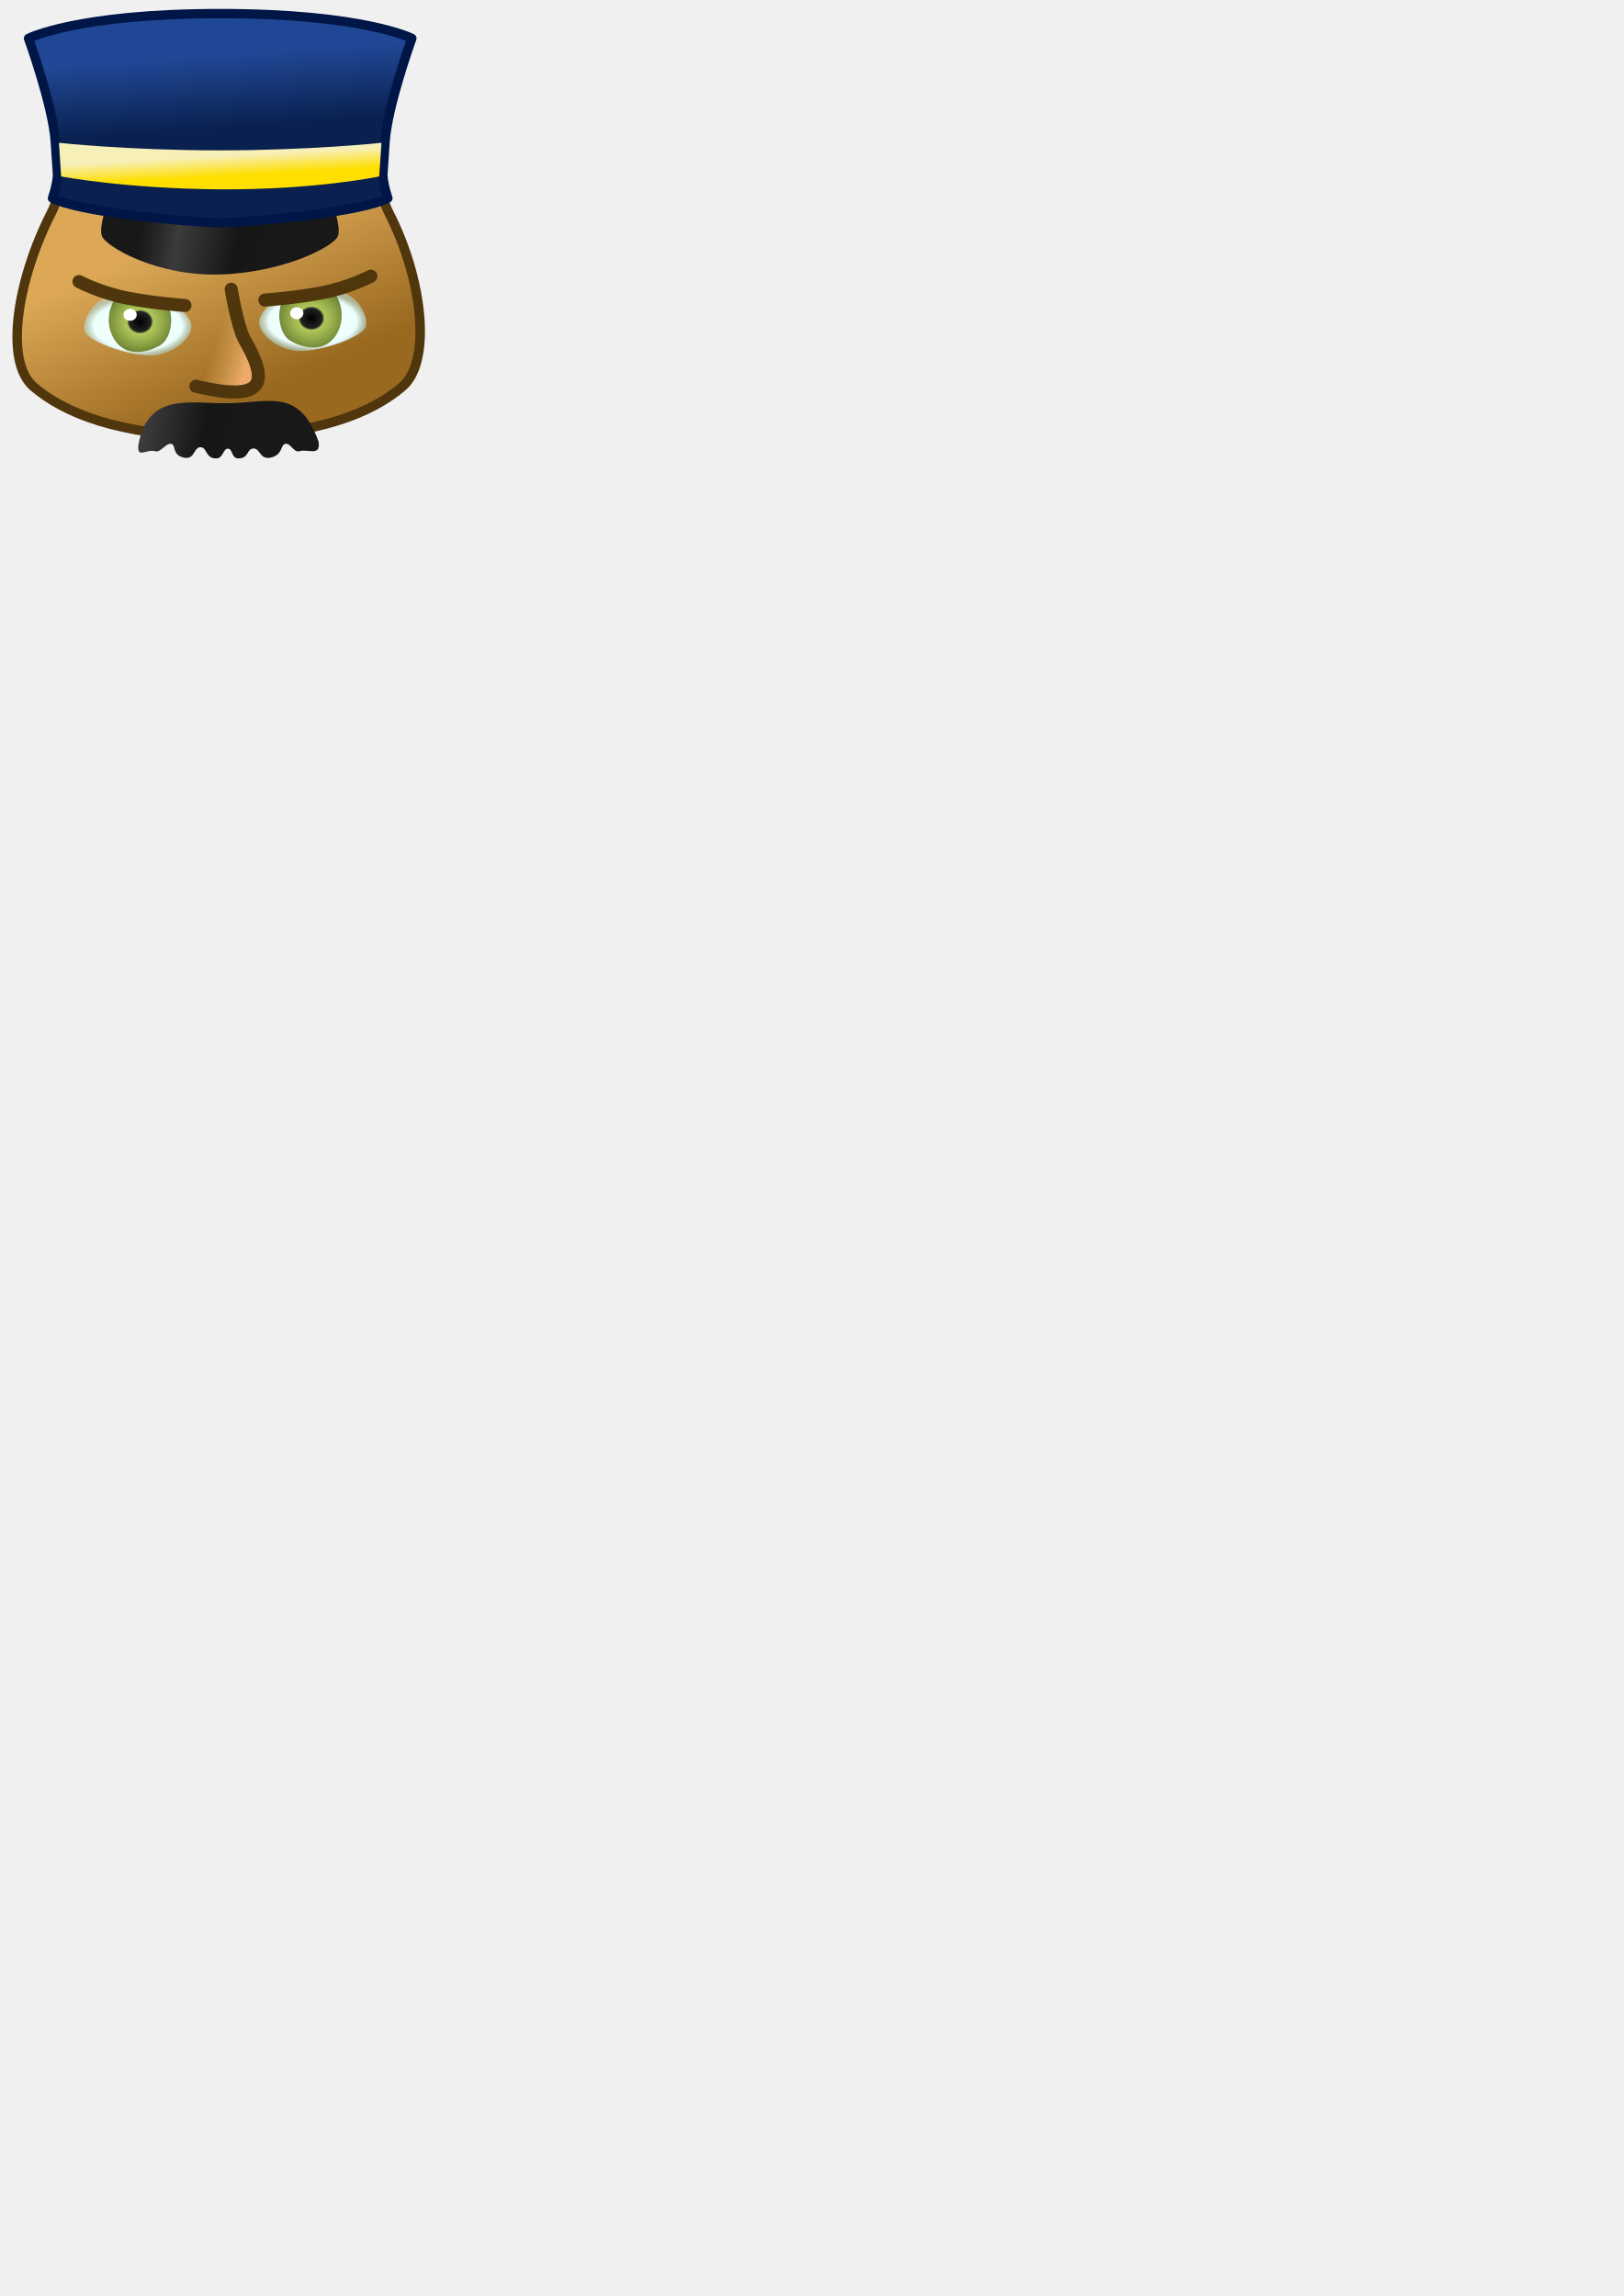
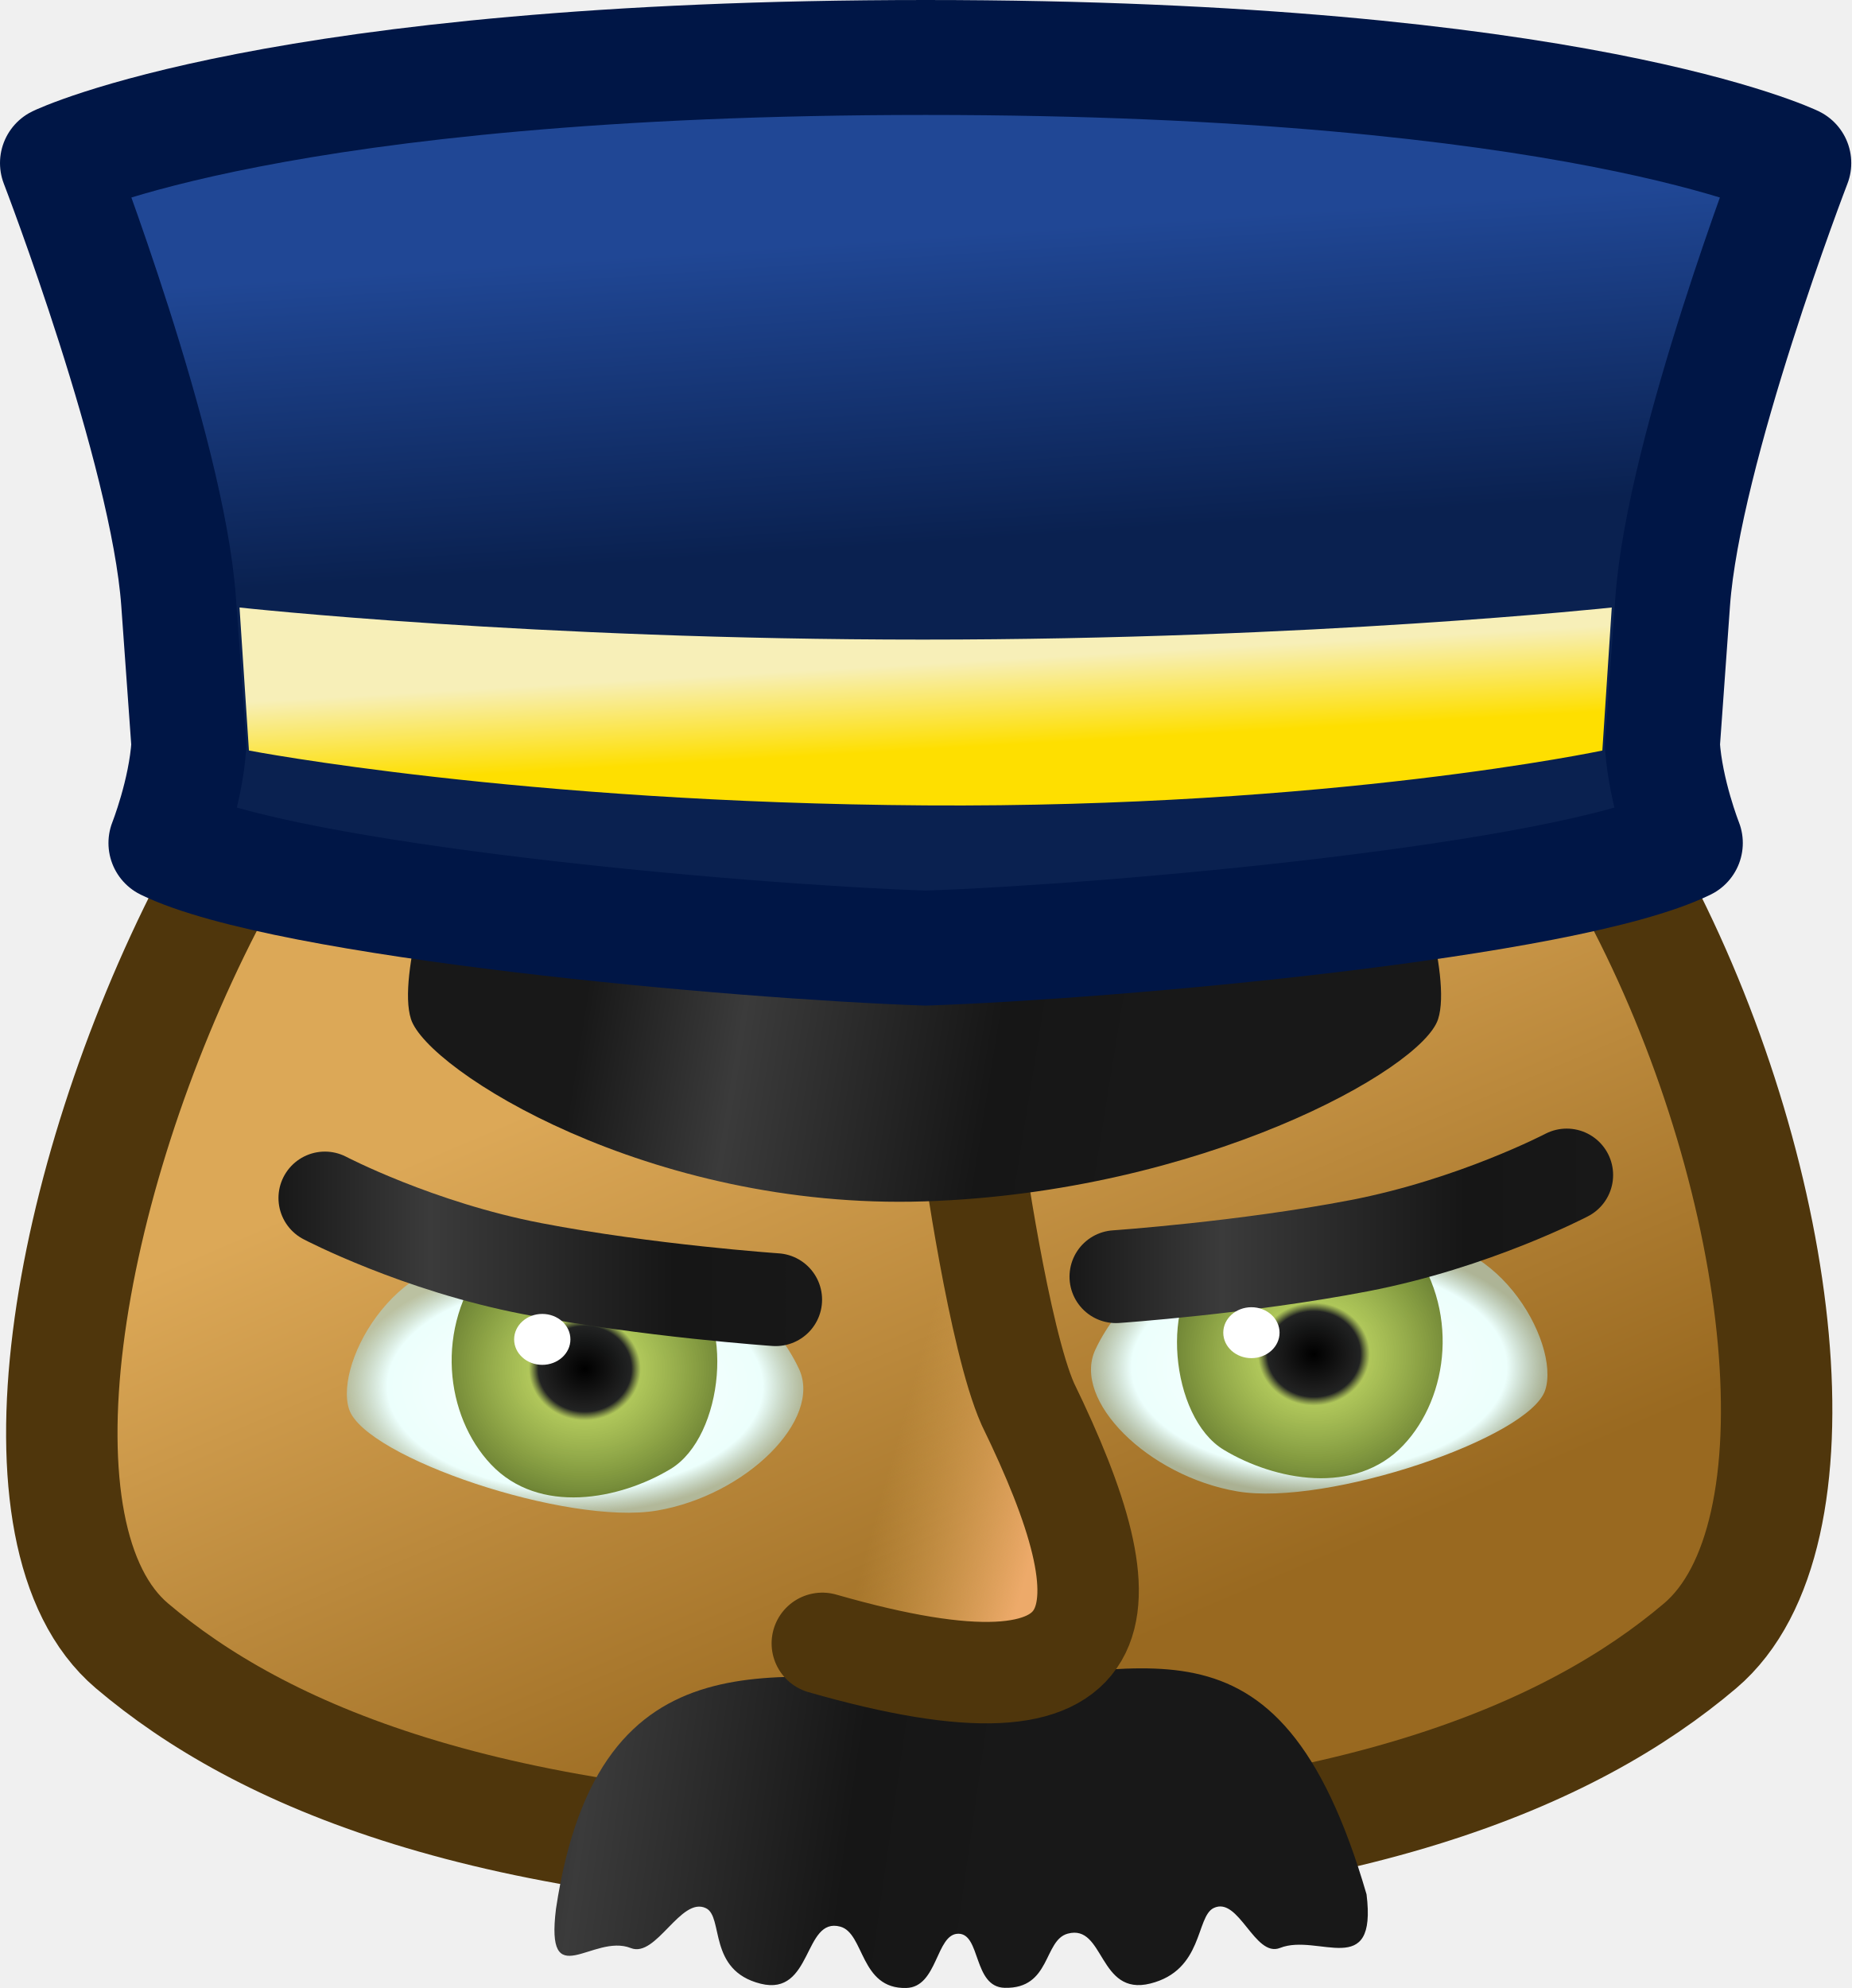
- <svg xmlns="http://www.w3.org/2000/svg" xmlns:xlink="http://www.w3.org/1999/xlink" width="744.094" height="1052.362" id="svg2" version="1.1">
+ <svg xmlns="http://www.w3.org/2000/svg" xmlns:xlink="http://www.w3.org/1999/xlink" width="199.396" height="214.12" id="svg2" version="1.1">
  <defs id="defs4">
    <linearGradient id="linearGradient4186">
      <stop style="stop-color:#11132c;stop-opacity:1;" offset="0" id="stop4188" />
      <stop style="stop-color:#363957;stop-opacity:1;" offset="1" id="stop4190" />
    </linearGradient>
    <linearGradient id="linearGradient4018">
      <stop style="stop-color:#ffffff;stop-opacity:1;" offset="0" id="stop4020" />
      <stop id="stop4026" offset="0.822" style="stop-color:#ecfffc;stop-opacity:1;" />
      <stop style="stop-color:#afd5d0;stop-opacity:0.638;" offset="1" id="stop4022" />
    </linearGradient>
    <linearGradient id="linearGradient3991">
      <stop style="stop-color:#edaa6a;stop-opacity:1" offset="0" id="stop3993" />
      <stop style="stop-color:#dca857;stop-opacity:0" offset="1" id="stop3995" />
    </linearGradient>
    <linearGradient id="linearGradient3983">
      <stop style="stop-color:#dca857;stop-opacity:1;" offset="0" id="stop3985" />
      <stop style="stop-color:#996920;stop-opacity:1;" offset="1" id="stop3987" />
    </linearGradient>
    <linearGradient id="linearGradient3936">
      <stop id="stop3938" offset="0" style="stop-color:#fedf00;stop-opacity:1;" />
      <stop style="stop-color:#f7efb8;stop-opacity:1" offset="1" id="stop3940" />
    </linearGradient>
    <linearGradient id="linearGradient3926">
      <stop id="stop3928" offset="0" style="stop-color:#181818;stop-opacity:1;" />
      <stop style="stop-color:#3b3b3b;stop-opacity:1" offset="0.279" id="stop3930" />
      <stop id="stop3932" offset="0.729" style="stop-color:#161616;stop-opacity:1;" />
      <stop id="stop3934" offset="1" style="stop-color:#181818;stop-opacity:1;" />
    </linearGradient>
    <linearGradient id="linearGradient3793">
      <stop style="stop-color:#181818;stop-opacity:1;" offset="0" id="stop3795" />
      <stop id="stop3801" offset="0.205" style="stop-color:#222222;stop-opacity:1;" />
      <stop style="stop-color:#161616;stop-opacity:1;" offset="0.603" id="stop3803" />
      <stop style="stop-color:#181818;stop-opacity:1;" offset="1" id="stop3797" />
    </linearGradient>
    <linearGradient id="linearGradient3783">
      <stop style="stop-color:#0a2150;stop-opacity:1;" offset="0" id="stop3785" />
      <stop style="stop-color:#204795;stop-opacity:1" offset="1" id="stop3787" />
    </linearGradient>
    <linearGradient id="linearGradient3773">
      <stop style="stop-color:#fedf00;stop-opacity:1;" offset="0" id="stop3775" />
      <stop id="stop3781" offset="1" style="stop-color:#eedf6f;stop-opacity:1;" />
    </linearGradient>
    <linearGradient xlink:href="#linearGradient3773" id="linearGradient3779" x1="319.466" y1="251.068" x2="319.115" y2="239.847" gradientUnits="userSpaceOnUse" gradientTransform="matrix(0.9753908,0,0,1,7.888108,0)" />
-     <linearGradient xlink:href="#linearGradient3783" id="linearGradient3789" x1="284.047" y1="226.901" x2="280.951" y2="186.814" gradientUnits="userSpaceOnUse" gradientTransform="matrix(0.8885507,0,0,0.8214178,-183.706,-125.5054)" />
+     <linearGradient xlink:href="#linearGradient3783" id="linearGradient3789" x1="284.047" y1="226.901" x2="280.951" y2="186.814" gradientUnits="userSpaceOnUse" gradientTransform="matrix(0.945907,0,0,0.8214178,-202.0778,-125.5054)" />
    <linearGradient xlink:href="#linearGradient3793" id="linearGradient3799" x1="242.859" y1="288.065" x2="320.518" y2="288.065" gradientUnits="userSpaceOnUse" />
    <linearGradient xlink:href="#linearGradient3773-8" id="linearGradient3779-9" x1="319.466" y1="251.068" x2="319.115" y2="239.847" gradientUnits="userSpaceOnUse" gradientTransform="matrix(-0.9753908,0,0,1,632.7309,-7.23e-6)" />
    <linearGradient id="linearGradient3773-8">
      <stop style="stop-color:#fedf00;stop-opacity:1;" offset="0" id="stop3775-6" />
      <stop id="stop3781-6" offset="1" style="stop-color:#eedf6f;stop-opacity:1;" />
    </linearGradient>
    <linearGradient gradientTransform="matrix(-1,0,0,1,640.619,-7.23e-6)" xlink:href="#linearGradient3783-4" id="linearGradient3789-5" x1="284.047" y1="210.039" x2="281.943" y2="173.92" gradientUnits="userSpaceOnUse" />
    <linearGradient id="linearGradient3783-4">
      <stop style="stop-color:#0a2150;stop-opacity:1;" offset="0" id="stop3785-2" />
      <stop style="stop-color:#214897;stop-opacity:1;" offset="1" id="stop3787-9" />
    </linearGradient>
    <linearGradient xlink:href="#linearGradient3793-9" id="linearGradient3799-2" x1="242.859" y1="288.065" x2="320.518" y2="288.065" gradientUnits="userSpaceOnUse" />
    <linearGradient id="linearGradient3793-9">
      <stop style="stop-color:#181818;stop-opacity:1;" offset="0" id="stop3795-4" />
      <stop id="stop3801-7" offset="0.205" style="stop-color:#222222;stop-opacity:1;" />
      <stop style="stop-color:#161616;stop-opacity:1;" offset="0.603" id="stop3803-6" />
      <stop style="stop-color:#181818;stop-opacity:1;" offset="1" id="stop3797-0" />
    </linearGradient>
    <linearGradient gradientTransform="matrix(-1,0,0,1,640.619,-7.23e-6)" y2="288.065" x2="320.518" y1="288.065" x1="242.859" gradientUnits="userSpaceOnUse" id="linearGradient3832" xlink:href="#linearGradient3793-9" />
    <linearGradient xlink:href="#linearGradient3793" id="linearGradient3880" gradientUnits="userSpaceOnUse" x1="242.859" y1="288.065" x2="320.518" y2="288.065" gradientTransform="matrix(1.153862,0,0,1.008621,-49.28979,-3.521749)" />
    <linearGradient xlink:href="#linearGradient3793-5" id="linearGradient3880-5" gradientUnits="userSpaceOnUse" x1="242.859" y1="288.065" x2="320.518" y2="288.065" gradientTransform="matrix(1.153862,0,0,1.008621,-49.28979,-2.645049)" />
    <linearGradient id="linearGradient3793-5">
      <stop style="stop-color:#181818;stop-opacity:1;" offset="0" id="stop3795-2" />
      <stop id="stop3801-76" offset="0.205" style="stop-color:#222222;stop-opacity:1;" />
      <stop style="stop-color:#161616;stop-opacity:1;" offset="0.603" id="stop3803-0" />
      <stop style="stop-color:#181818;stop-opacity:1;" offset="1" id="stop3797-3" />
    </linearGradient>
    <linearGradient y2="296.409" x2="287.391" y1="279.373" x1="370.2" gradientTransform="matrix(-0.7042027,0,0,0.828499,545.6848,51.74423)" gradientUnits="userSpaceOnUse" id="linearGradient3899" xlink:href="#linearGradient3926" />
    <linearGradient xlink:href="#linearGradient3936" id="linearGradient3924" gradientUnits="userSpaceOnUse" gradientTransform="matrix(-0.8666842,0,0,0.8214178,378.5075,-125.5054)" x1="319.466" y1="251.068" x2="320.132" y2="239.847" />
    <linearGradient xlink:href="#linearGradient3983" id="linearGradient3989" x1="284.168" y1="324.832" x2="320.867" y2="401.702" gradientUnits="userSpaceOnUse" gradientTransform="matrix(1.009143,0,0,0.9043834,-222.8038,-176.7)" />
-     <linearGradient xlink:href="#linearGradient3991" id="linearGradient3997" x1="332.09" y1="347.153" x2="315.608" y2="342.244" gradientUnits="userSpaceOnUse" gradientTransform="matrix(1,0,0,0.9042206,-219.4043,-145.9329)" />
+     <linearGradient xlink:href="#linearGradient3991" id="linearGradient3997" x1="332.09" y1="347.153" x2="315.608" y2="342.244" gradientUnits="userSpaceOnUse" gradientTransform="matrix(1,0,0,1.079528,-219.4043,-208.5476)" />
    <radialGradient xlink:href="#linearGradient4018" id="radialGradient4024" cx="280.154" cy="329.961" fx="280.154" fy="329.961" r="30.425" gradientTransform="matrix(0.8079864,0,0,0.4470355,-163.2125,1.854335)" gradientUnits="userSpaceOnUse" />
    <radialGradient xlink:href="#linearGradient4018-2" id="radialGradient4024-3" cx="280.154" cy="329.961" fx="280.154" fy="329.961" r="30.425" gradientTransform="matrix(0.8079864,0,0,0.4470355,59.5237,186.2807)" gradientUnits="userSpaceOnUse" />
    <linearGradient id="linearGradient4018-2">
      <stop style="stop-color:#000000;stop-opacity:1;" offset="0" id="stop4020-3" />
      <stop id="stop4065" offset="0.21" style="stop-color:#000000;stop-opacity:0.863;" />
      <stop id="stop4026-1" offset="0.253" style="stop-color:#95b21e;stop-opacity:0.731;" />
      <stop style="stop-color:#283812;stop-opacity:1;" offset="1" id="stop4022-0" />
    </linearGradient>
    <radialGradient r="30.425" fy="315.441" fx="284.319" cy="315.441" cx="284.319" gradientTransform="matrix(0.7829231,0,0,0.7205739,-158.402,-79.83795)" gradientUnits="userSpaceOnUse" id="radialGradient4044" xlink:href="#linearGradient4018-2" />
    <radialGradient xlink:href="#linearGradient4018-22" id="radialGradient4024-2" cx="280.154" cy="329.961" fx="280.154" fy="329.961" r="30.425" gradientTransform="matrix(0.8079864,0,0,0.4470355,59.5237,186.2807)" gradientUnits="userSpaceOnUse" />
    <linearGradient id="linearGradient4018-22">
      <stop style="stop-color:#ffffff;stop-opacity:1;" offset="0" id="stop4020-2" />
      <stop id="stop4026-2" offset="0.822" style="stop-color:#ecfffc;stop-opacity:1;" />
      <stop style="stop-color:#afd5d0;stop-opacity:0.638;" offset="1" id="stop4022-4" />
    </linearGradient>
    <radialGradient r="30.425" fy="316.102" fx="283.711" cy="316.102" cx="283.711" gradientTransform="matrix(-0.7829231,0,0,0.7205739,364.8478,-81.9044)" gradientUnits="userSpaceOnUse" id="radialGradient4044-6" xlink:href="#linearGradient4018-2" />
    <linearGradient id="linearGradient4018-2-9">
      <stop style="stop-color:#000000;stop-opacity:1;" offset="0" id="stop4020-3-6" />
      <stop id="stop4065-1" offset="0.256" style="stop-color:#000000;stop-opacity:0.863;" />
      <stop id="stop4026-1-7" offset="0.287" style="stop-color:#95b21e;stop-opacity:0.731;" />
      <stop style="stop-color:#283812;stop-opacity:1;" offset="1" id="stop4022-0-8" />
    </linearGradient>
    <radialGradient r="30.425" fy="329.961" fx="280.154" cy="329.961" cx="280.154" gradientTransform="matrix(-0.8079864,0,0,0.4470355,369.6582,-0.2121148)" gradientUnits="userSpaceOnUse" id="radialGradient4090" xlink:href="#linearGradient4018-22" />
    <linearGradient id="linearGradient3991-0">
      <stop style="stop-color:#edaa6a;stop-opacity:1" offset="0" id="stop3993-1" />
      <stop style="stop-color:#dca857;stop-opacity:0" offset="1" id="stop3995-2" />
    </linearGradient>
    <linearGradient y2="342.244" x2="315.608" y1="347.153" x1="332.09" gradientTransform="matrix(1,0,0,0.9042206,-306.1819,-275.4883)" gradientUnits="userSpaceOnUse" id="linearGradient4148" xlink:href="#linearGradient3991-0" />
    <linearGradient xlink:href="#linearGradient4186" id="linearGradient4192" x1="308.86" y1="375.022" x2="307.111" y2="391.888" gradientUnits="userSpaceOnUse" />
    <linearGradient xlink:href="#linearGradient4186-2" id="linearGradient4192-0" x1="308.86" y1="375.022" x2="307.111" y2="391.888" gradientUnits="userSpaceOnUse" />
    <linearGradient id="linearGradient4186-2">
      <stop style="stop-color:#11132c;stop-opacity:1;" offset="0" id="stop4188-5" />
      <stop style="stop-color:#363957;stop-opacity:1;" offset="1" id="stop4190-9" />
    </linearGradient>
    <linearGradient gradientTransform="matrix(-0.7646003,0,0,1.152729,571.3133,-59.61794)" y2="391.888" x2="307.111" y1="368.863" x1="310.021" gradientUnits="userSpaceOnUse" id="linearGradient4209-8" xlink:href="#linearGradient4186-2-1" />
    <linearGradient id="linearGradient4186-2-1">
      <stop style="stop-color:#11132c;stop-opacity:1;" offset="0" id="stop4188-5-3" />
      <stop style="stop-color:#363957;stop-opacity:1;" offset="1" id="stop4190-9-0" />
    </linearGradient>
    <linearGradient y2="391.888" x2="307.111" y1="368.863" x1="310.021" gradientTransform="matrix(-1.786561,0,0,2.523138,896.7578,-680.0415)" gradientUnits="userSpaceOnUse" id="linearGradient4243" xlink:href="#linearGradient4186-2-1" />
-     <linearGradient y2="296.409" x2="287.391" y1="279.373" x1="370.2" gradientTransform="matrix(-0.7042027,0,0,0.828499,326.2805,-128.3982)" gradientUnits="userSpaceOnUse" id="linearGradient3899-1" xlink:href="#linearGradient3926-8" />
+     <linearGradient y2="296.409" x2="287.391" y1="279.373" x1="370.2" gradientTransform="matrix(-0.7452888,0,0,1.081327,339.2068,-227.6784)" gradientUnits="userSpaceOnUse" id="linearGradient3899-1" xlink:href="#linearGradient3926-8" />
    <linearGradient id="linearGradient3926-8">
      <stop id="stop3928-8" offset="0" style="stop-color:#181818;stop-opacity:1;" />
      <stop style="stop-color:#3b3b3b;stop-opacity:1" offset="0.279" id="stop3930-5" />
      <stop id="stop3932-8" offset="0.729" style="stop-color:#161616;stop-opacity:1;" />
      <stop id="stop3934-4" offset="1" style="stop-color:#181818;stop-opacity:1;" />
    </linearGradient>
    <linearGradient y2="296.409" x2="287.391" y1="279.373" x1="370.2" gradientTransform="matrix(-0.7042027,0,0,0.828499,279.9234,-220.5028)" gradientUnits="userSpaceOnUse" id="linearGradient4337" xlink:href="#linearGradient3926-8" />
-     <linearGradient xlink:href="#linearGradient3926" id="linearGradient4359" gradientUnits="userSpaceOnUse" gradientTransform="matrix(-0.7042027,0,0,0.828499,326.2805,-128.3982)" x1="370.2" y1="279.373" x2="287.391" y2="296.409" />
+     <linearGradient xlink:href="#linearGradient3926" id="linearGradient4359" gradientUnits="userSpaceOnUse" gradientTransform="matrix(-0.7198239,0,0,0.9174395,331.2826,-152.0695)" x1="370.2" y1="279.373" x2="287.391" y2="296.409" />
+     <linearGradient xlink:href="#linearGradient3926" id="linearGradient4406" x1="116.402" y1="132.06" x2="174.953" y2="132.06" gradientUnits="userSpaceOnUse" />
+     <linearGradient xlink:href="#linearGradient3926" id="linearGradient4408" x1="31.201" y1="134.536" x2="89.751" y2="134.536" gradientUnits="userSpaceOnUse" />
  </defs>
-   <g id="layer1">
-     <path style="fill:url(#linearGradient3989);fill-opacity:1;stroke:#4f360c;stroke-width:4.351;stroke-linecap:butt;stroke-linejoin:round;stroke-miterlimit:4;stroke-opacity:1;stroke-dasharray:none" d="m 184.323,177.292 c 13.817,-11.723 9.239,-49.875 -6.133,-79.783 -11.889,-23.132 2.129,-73.583 -78.32,-75.072 -80.449,1.489 -64.431,51.94 -76.32,75.072 C 8.179,127.417 1.6,165.569 15.417,177.292 c 13.817,11.723 38.035,22.293 84.453,23.037 46.418,-0.744 70.636,-11.314 84.453,-23.037 z" id="path3942-7" />
-     <path style="fill:url(#linearGradient4359);fill-opacity:1;stroke:none" d="m 154.899,108.084 c 1.507,-4.307 -2.865,-15.979 -2.865,-15.979 0,0 -29.882,11.04 -51.249,11.04 -21.367,0 -51.249,-11.04 -51.249,-11.04 0,0 -4.372,11.673 -2.865,15.979 1.729,4.939 25.062,18.587 54.113,17.723 29.051,-0.864 52.384,-12.784 54.113,-17.723 z" id="path3791-3" />
-     <path style="color:#000000;fill:url(#linearGradient3997);fill-opacity:1;fill-rule:nonzero;stroke:#4f360c;stroke-width:6;stroke-linecap:round;stroke-linejoin:round;stroke-miterlimit:4;stroke-opacity:1;stroke-dasharray:none;stroke-dashoffset:0;marker:none;visibility:visible;display:inline;overflow:visible;enable-background:accumulate" d="m 89.778,177.028 c 32.859,7.899 33.117,-2.676 22.132,-21.596 -3.111,-5.868 -5.951,-22.876 -5.951,-22.876" id="path3964" />
+   <g id="layer1" transform="translate(-1.207195,-0.02833239)">
+     <path style="fill:url(#linearGradient3989);fill-opacity:1;stroke:#4f360c;stroke-width:12;stroke-linecap:butt;stroke-linejoin:round;stroke-miterlimit:4;stroke-opacity:1;stroke-dasharray:none" d="m 184.323,177.292 c 13.817,-11.723 9.239,-49.875 -6.133,-79.783 -11.889,-23.132 2.129,-73.583 -78.32,-75.072 -80.449,1.489 -64.431,51.94 -76.32,75.072 C 8.179,127.417 1.6,165.569 15.417,177.292 c 13.817,11.723 38.035,22.293 84.453,23.037 46.418,-0.744 70.636,-11.314 84.453,-23.037 z" id="path3942-7" />
    <path style="fill:url(#radialGradient4024);fill-opacity:1;stroke:none" d="m 79.328,138.186 c 0,0 -14.45,0 -24.651,-2.181 -10.2,-2.181 -17.567,10.634 -15.867,15.815 1.7,5.181 23.517,12.543 33.151,10.907 9.634,-1.636 17.851,-9.816 15.3,-15.27 -2.55,-5.454 -7.934,-9.271 -7.934,-9.271 z" id="path4016" />
    <path style="fill:url(#radialGradient4044);fill-opacity:1;stroke:none" d="m 74.981,137.98 c -7.099,-0.26 -14.446,-1.112 -21.411,-2.171 -5.627,7.215 -4.386,16.76 0.522,21.947 5.186,5.481 13.859,3.791 19.336,0.493 5.805,-3.495 6.952,-16.618 1.552,-20.27 z" id="path4016-4" />
    <path style="fill:url(#radialGradient4090);fill-opacity:1;stroke:none" d="m 127.118,136.12 c 0,0 14.45,0 24.651,-2.181 10.2,-2.181 17.567,10.634 15.867,15.815 -1.7,5.181 -23.517,12.543 -33.151,10.907 -9.634,-1.636 -17.851,-9.816 -15.3,-15.27 2.55,-5.454 7.934,-9.271 7.934,-9.271 z" id="path4016-3" />
    <path style="fill:url(#radialGradient4044-6);fill-opacity:1;stroke:none" d="m 131.465,135.914 c 7.099,-0.26 14.446,-1.112 21.411,-2.171 5.627,7.215 4.386,16.76 -0.522,21.947 -5.186,5.481 -13.859,3.791 -19.336,0.493 -5.805,-3.495 -6.952,-16.618 -1.552,-20.27 z" id="path4016-4-7" />
-     <path style="color:#000000;fill:none;stroke:#4f360c;stroke-width:6;stroke-linecap:round;stroke-linejoin:round;stroke-miterlimit:4;stroke-opacity:1;stroke-dasharray:none;stroke-dashoffset:0;marker:none;visibility:visible;display:inline;overflow:visible;enable-background:accumulate" d="m 84.751,140.01 c 0,0 -13.804,-0.952 -26.179,-3.332 -12.376,-2.38 -22.371,-7.616 -22.371,-7.616" id="path4131" />
-     <path style="color:#000000;fill:none;stroke:#4f360c;stroke-width:6;stroke-linecap:round;stroke-linejoin:round;stroke-miterlimit:4;stroke-opacity:1;stroke-dasharray:none;stroke-dashoffset:0;marker:none;visibility:visible;display:inline;overflow:visible;enable-background:accumulate" d="m 121.402,137.534 c 0,0 13.804,-0.952 26.179,-3.332 12.376,-2.38 22.371,-7.616 22.371,-7.616" id="path4131-2" />
-     <path style="color:#000000;fill:url(#linearGradient3899-1);fill-opacity:1;fill-rule:nonzero;stroke:none;stroke-width:0;marker:none;visibility:visible;display:inline;overflow:visible;enable-background:accumulate" d="m 109.161,210.109 c 4.717,0.094 3.94,-3.926 6.415,-4.47 3.767,-0.829 3.096,5.189 8.399,4.118 5.415,-1.094 4.627,-5.518 6.454,-6.232 2.565,-1.002 4.164,4.125 6.755,3.292 3.874,-1.246 9.894,2.71 8.803,-4.422 -9.073,-25.24 -23.247,-17.528 -42.723,-17.571 -16.448,0.049 -35.394,-4.853 -39.767,18.767 -1.092,7.133 3.746,1.993 7.619,3.239 2.591,0.833 5.078,-4.294 7.643,-3.292 1.827,0.714 0.151,5.138 5.566,6.232 5.304,1.071 4.336,-5.539 8.104,-4.71 2.475,0.545 1.994,5.156 6.711,5.062 3.228,-0.065 3.008,-4.475 5.307,-4.477 2.296,-8.2e-4 1.487,4.399 4.715,4.464 z" id="path4184-8" />
-     <path style="fill:url(#linearGradient3789);fill-opacity:1;stroke:#001646;stroke-width:4.272;stroke-linecap:butt;stroke-linejoin:round;stroke-miterlimit:4;stroke-opacity:1;stroke-dasharray:none" d="m 24.042,90.825 c 0,0 2.008,-5.397 2.32,-10.582 l -1.039,-15.404 c -1.11,-16.454 -12.255,-47.248 -12.255,-47.248 0,0 22.121,-11.372 87.837,-11.372 65.716,0 87.837,11.372 87.837,11.372 0,0 -11.145,30.795 -12.255,47.248 l -1.039,15.404 c 0.312,5.185 2.32,10.582 2.32,10.582 C 165.664,97.106 119.897,101.46 100.905,102.143 81.913,101.46 36.146,97.106 24.042,90.825 z" id="path2985" />
+     <path style="color:#000000;fill:none;stroke:url(#linearGradient4408);stroke-width:10;stroke-linecap:round;stroke-linejoin:round;stroke-miterlimit:4;stroke-opacity:1;stroke-dasharray:none;stroke-dashoffset:0;marker:none;visibility:visible;display:inline;overflow:visible;enable-background:accumulate" d="m 84.751,140.01 c 0,0 -13.804,-0.952 -26.179,-3.332 -12.376,-2.38 -22.371,-7.616 -22.371,-7.616" id="path4131" />
+     <path style="color:#000000;fill:none;stroke:url(#linearGradient4406);stroke-width:10;stroke-linecap:round;stroke-linejoin:round;stroke-miterlimit:4;stroke-opacity:1;stroke-dasharray:none;stroke-dashoffset:0;marker:none;visibility:visible;display:inline;overflow:visible;enable-background:accumulate" d="m 121.402,137.534 c 0,0 13.804,-0.952 26.179,-3.332 12.376,-2.38 22.371,-7.616 22.371,-7.616" id="path4131-2" />
+     <path style="color:#000000;fill:url(#linearGradient3899-1);fill-opacity:1;fill-rule:nonzero;stroke:none;stroke-width:0;marker:none;visibility:visible;display:inline;overflow:visible;enable-background:accumulate" d="m 109.42,214.129 c 4.992,0.123 4.17,-5.124 6.789,-5.835 3.987,-1.082 3.277,6.773 8.89,5.375 5.731,-1.428 4.897,-7.202 6.83,-8.134 2.714,-1.308 4.407,5.384 7.149,4.297 4.1,-1.626 10.472,3.538 9.316,-5.772 -9.603,-32.943 -24.603,-22.877 -45.216,-22.933 -17.407,0.064 -37.459,-6.334 -42.087,24.494 -1.156,9.31 3.964,2.602 8.064,4.228 2.742,1.088 5.374,-5.604 8.089,-4.297 1.933,0.931 0.16,6.706 5.891,8.134 5.613,1.398 4.589,-7.229 8.576,-6.147 2.619,0.711 2.11,6.73 7.102,6.607 3.416,-0.084 3.184,-5.841 5.616,-5.843 2.43,-0.001 1.574,5.742 4.99,5.826 z" id="path4184-8" />
+     <path style="color:#000000;fill:#ffffff;fill-opacity:1;fill-rule:nonzero;stroke:none;stroke-width:0;marker:none;visibility:visible;display:inline;overflow:visible;enable-background:accumulate" id="path4262" d="m 292.154,325.297 c 0,2.152 -1.745,3.897 -3.897,3.897 -2.152,0 -3.897,-1.745 -3.897,-3.897 0,-2.152 1.745,-3.897 3.897,-3.897 2.152,0 3.897,1.745 3.897,3.897 z" transform="matrix(0.7777778,0,0,0.7037037,-164.5853,-84.62425)" />
+     <path style="color:#000000;fill:#ffffff;fill-opacity:1;fill-rule:nonzero;stroke:none;stroke-width:0;marker:none;visibility:visible;display:inline;overflow:visible;enable-background:accumulate" id="path4262-2" d="m 292.154,325.297 c 0,2.152 -1.745,3.897 -3.897,3.897 -2.152,0 -3.897,-1.745 -3.897,-3.897 0,-2.152 1.745,-3.897 3.897,-3.897 2.152,0 3.897,1.745 3.897,3.897 z" transform="matrix(0.7777778,0,0,0.7037037,-88.20598,-85.34597)" />
+     <path style="color:#000000;fill:url(#linearGradient3997);fill-opacity:1;fill-rule:nonzero;stroke:#4f360c;stroke-width:10.926;stroke-linecap:round;stroke-linejoin:round;stroke-miterlimit:4;stroke-opacity:1;stroke-dasharray:none;stroke-dashoffset:0;marker:none;visibility:visible;display:inline;overflow:visible;enable-background:accumulate" d="m 89.778,177.028 c 32.859,9.431 33.117,-3.194 22.132,-25.783 -3.111,-7.006 -5.951,-27.312 -5.951,-27.312" id="path3964" />
+     <path style="fill:url(#linearGradient4359);fill-opacity:1;stroke:none" d="m 156.1,109.799 c 1.541,-4.769 -2.928,-17.695 -2.928,-17.695 0,0 -30.545,12.226 -52.385,12.226 -21.841,0 -52.385,-12.226 -52.385,-12.226 0,0 -4.469,12.926 -2.928,17.695 1.767,5.469 25.618,20.582 55.313,19.625 29.695,-0.957 53.547,-14.156 55.313,-19.625 z" id="path3791-3" />
+     <path style="fill:url(#linearGradient3789);fill-opacity:1;stroke:#001646;stroke-width:12.381;stroke-linecap:butt;stroke-linejoin:round;stroke-miterlimit:4;stroke-opacity:1;stroke-dasharray:none" d="m 19.08,90.825 c 0,0 2.138,-5.397 2.47,-10.582 L 20.444,64.839 C 19.262,48.385 7.398,17.591 7.398,17.591 c 0,0 23.549,-11.372 93.507,-11.372 69.958,0 93.507,11.372 93.507,11.372 0,0 -11.864,30.795 -13.046,47.248 l -1.106,15.404 c 0.332,5.185 2.47,10.582 2.47,10.582 C 169.844,97.106 121.123,101.46 100.905,102.143 80.687,101.46 31.966,97.106 19.08,90.825 z" id="path2985" />
    <path id="path2985-3-0" style="fill:url(#linearGradient3924);fill-opacity:1;stroke:none" d="m 28.019,80.864 -1.014,-15.404 c 0,0 31.498,3.457 73.589,3.457 42.09,0 74.212,-3.457 74.212,-3.457 l -1.014,15.404 c 0,0 -29.179,6.199 -72.886,5.911 -43.708,-0.288 -72.886,-5.911 -72.886,-5.911 z" />
-     <path style="color:#000000;fill:#ffffff;fill-opacity:1;fill-rule:nonzero;stroke:none;stroke-width:0;marker:none;visibility:visible;display:inline;overflow:visible;enable-background:accumulate" id="path4262" d="m 292.154,325.297 a 3.897,3.897 0 1 1 -7.795,0 3.897,3.897 0 1 1 7.795,0 z" transform="matrix(0.7777778,0,0,0.7037037,-164.5853,-84.62425)" />
-     <path style="color:#000000;fill:#ffffff;fill-opacity:1;fill-rule:nonzero;stroke:none;stroke-width:0;marker:none;visibility:visible;display:inline;overflow:visible;enable-background:accumulate" id="path4262-2" d="m 292.154,325.297 a 3.897,3.897 0 1 1 -7.795,0 3.897,3.897 0 1 1 7.795,0 z" transform="matrix(0.7777778,0,0,0.7037037,-88.20598,-85.34597)" />
  </g>
</svg>
